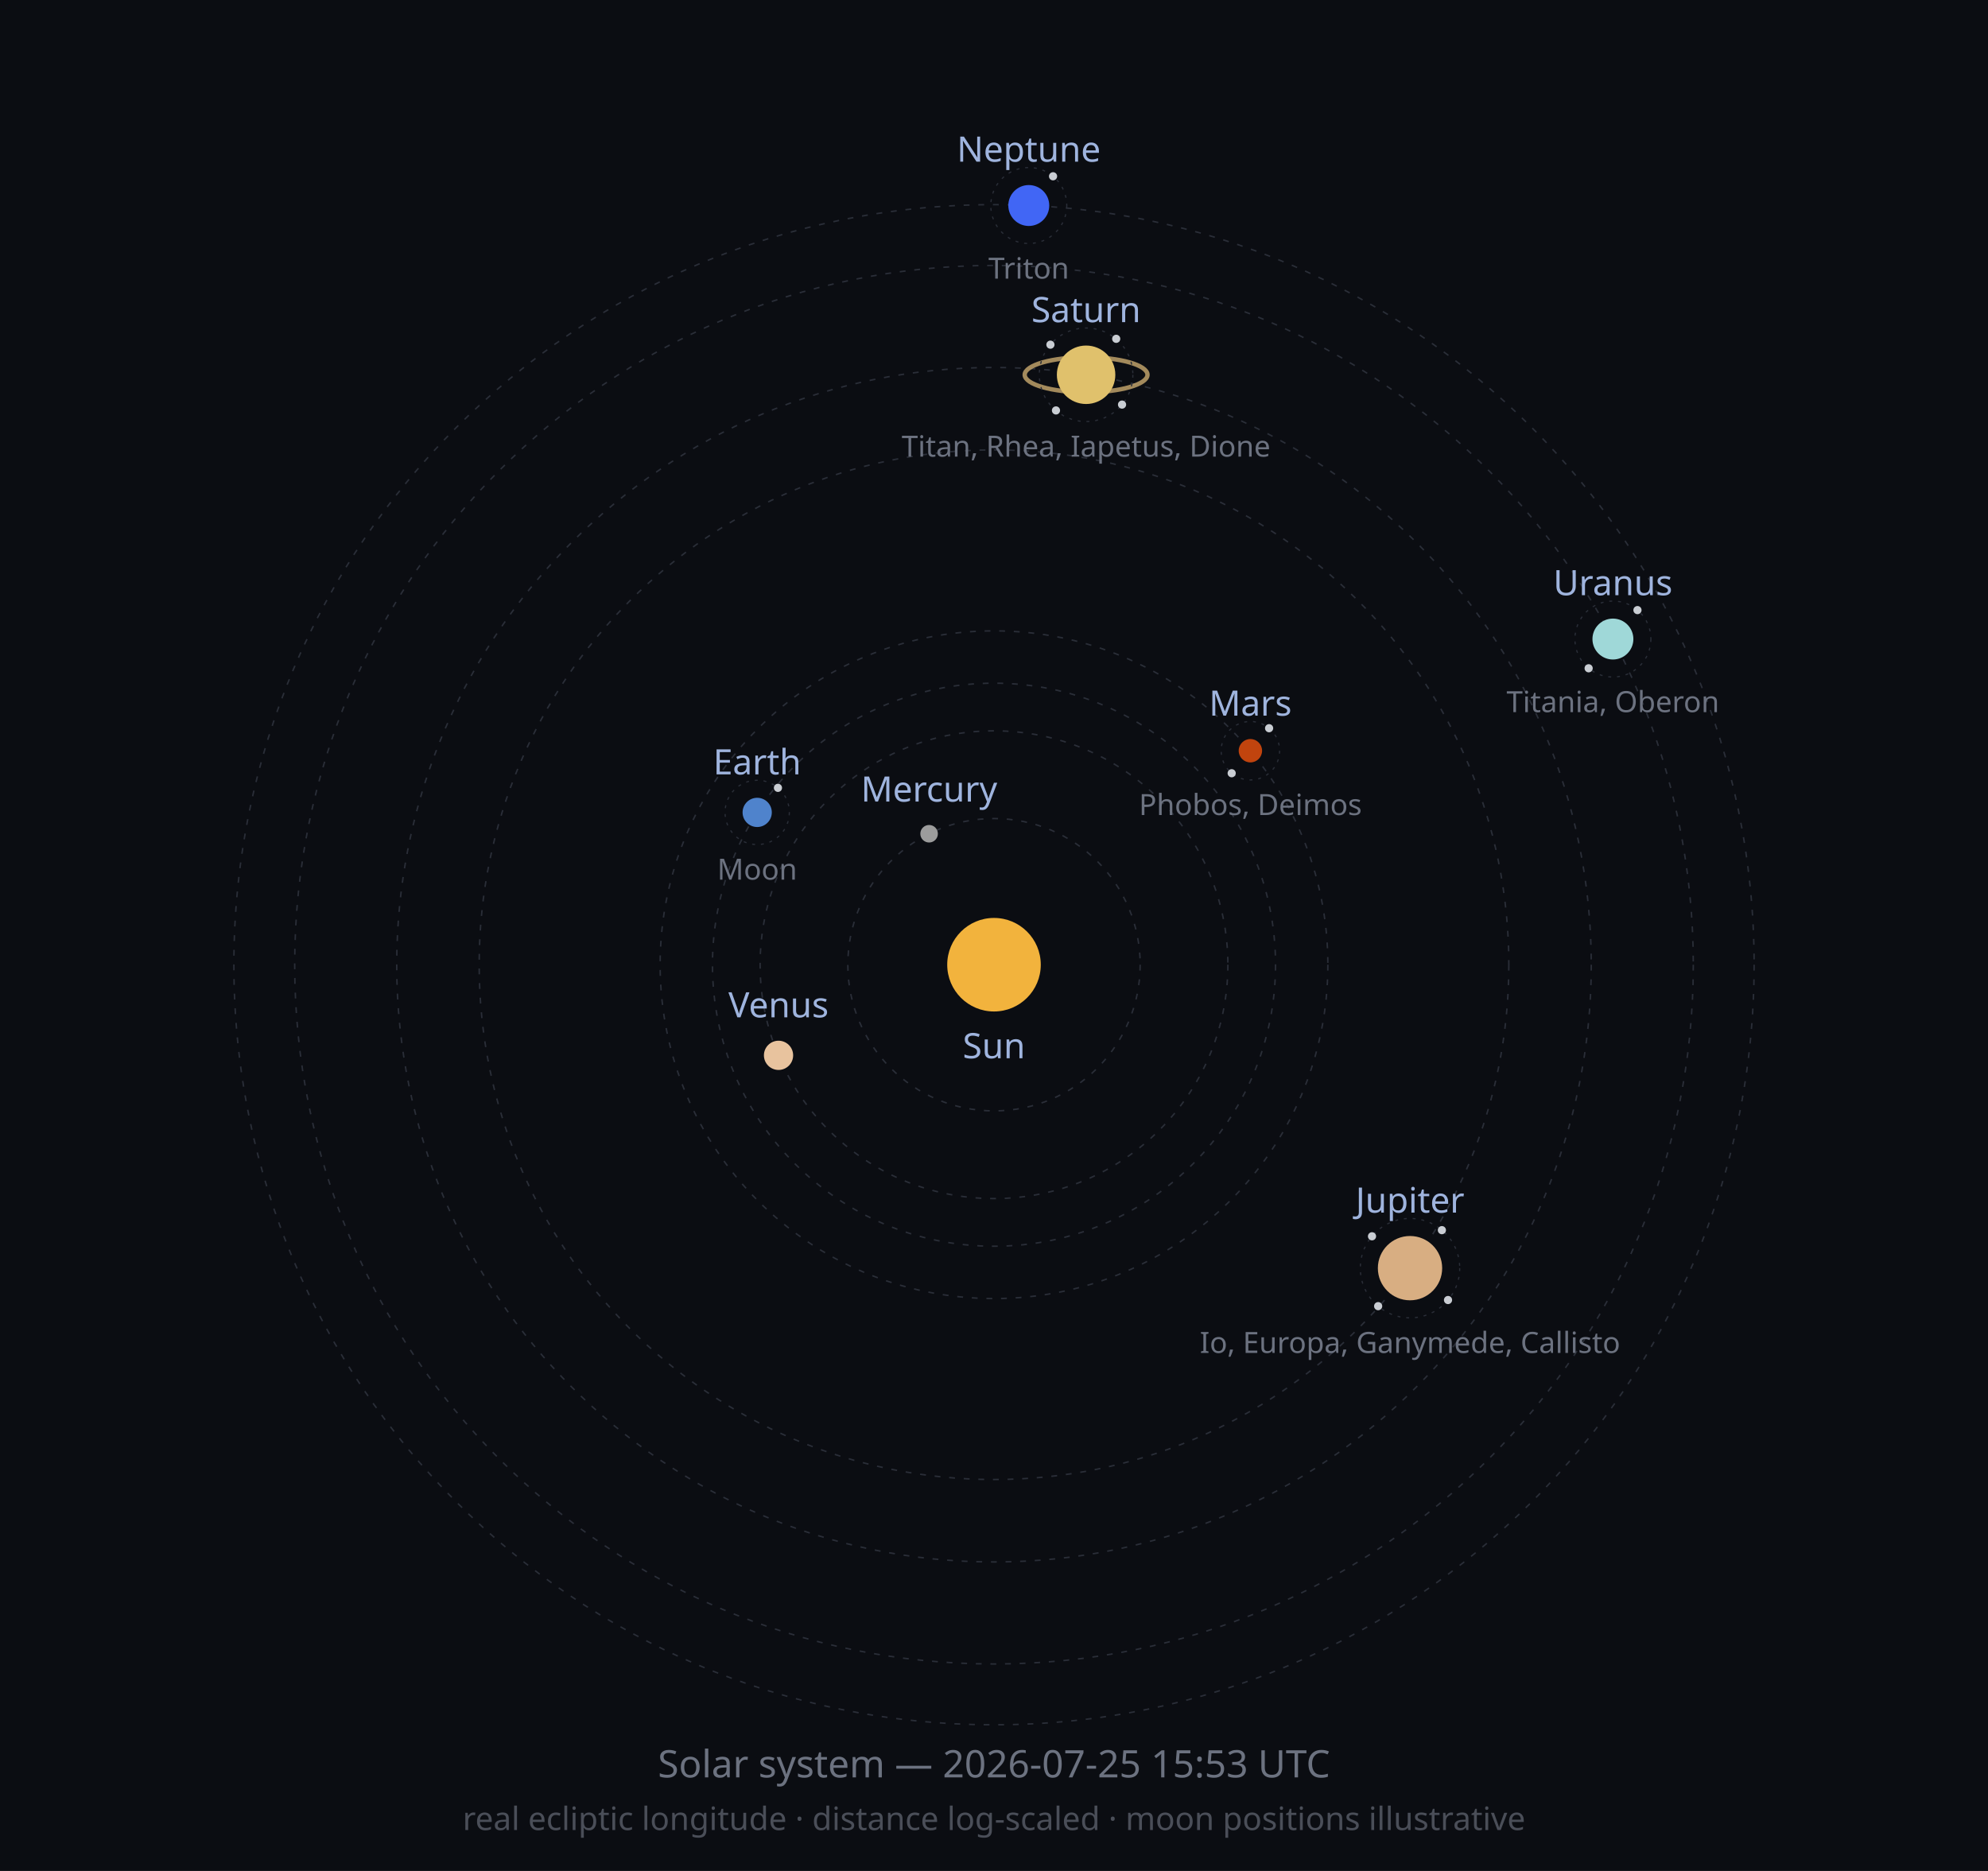
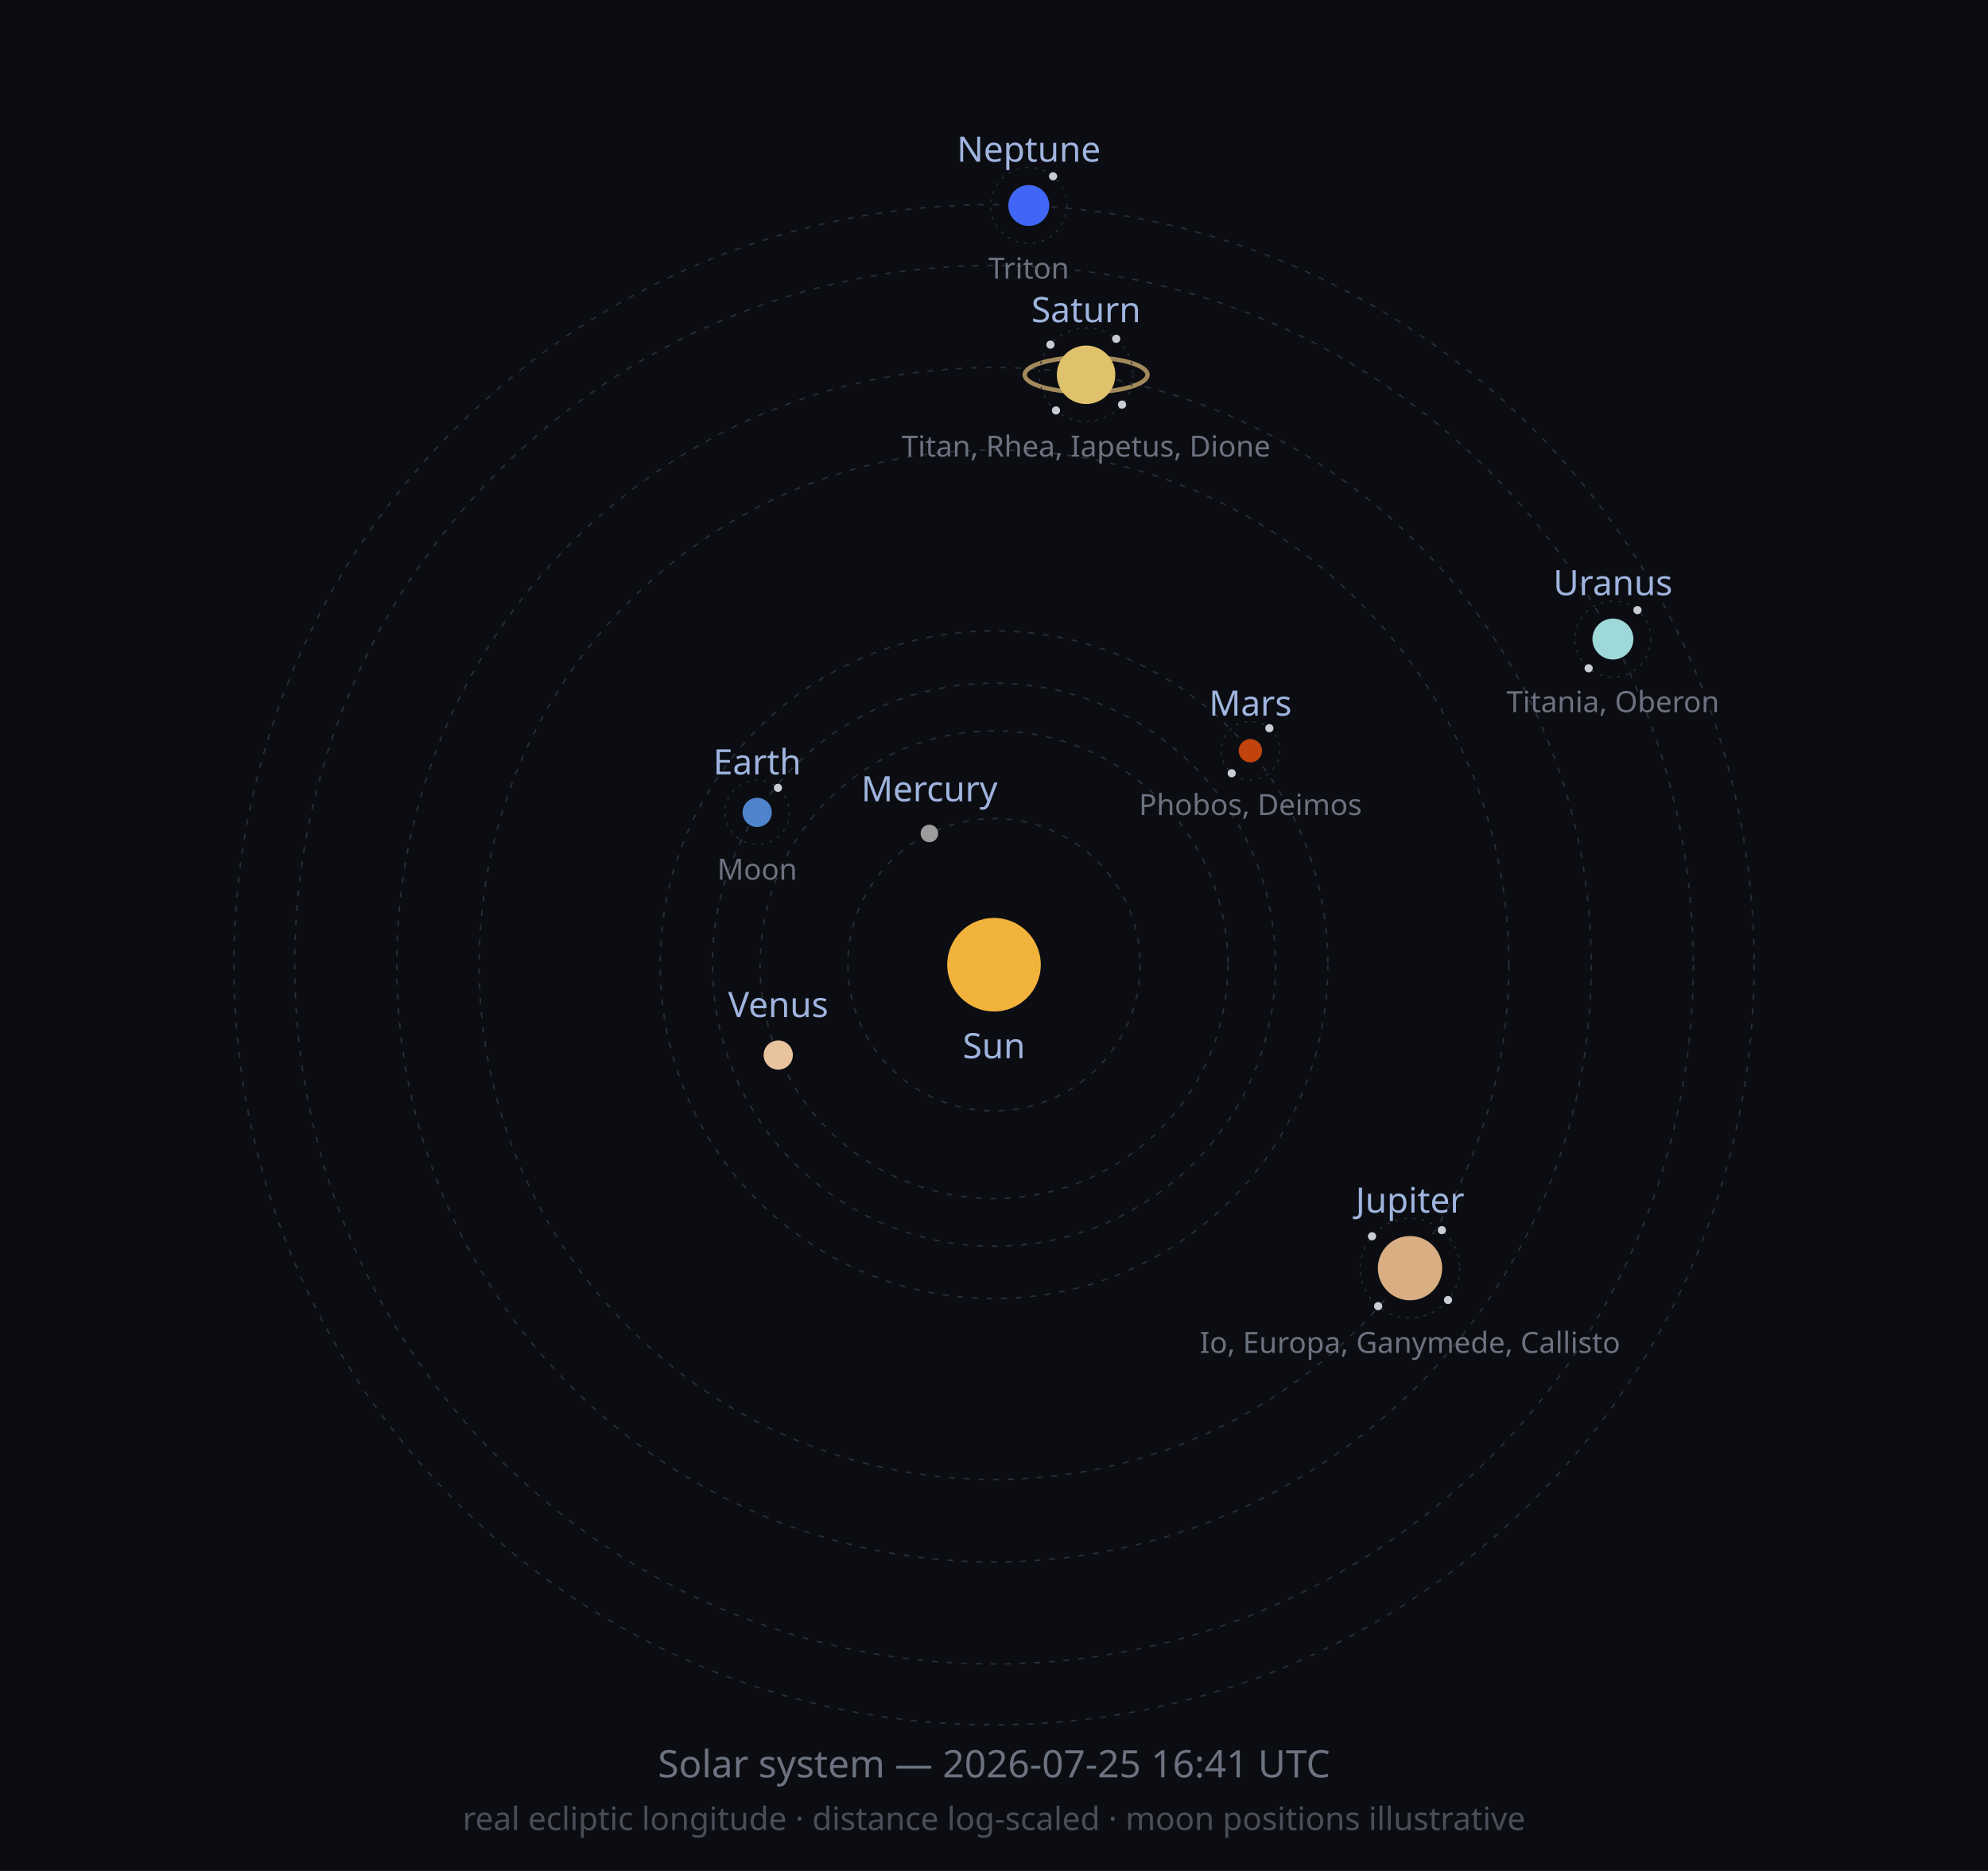
<svg xmlns="http://www.w3.org/2000/svg" width="680" height="640" viewBox="0 0 680 640" role="img">
  <defs>
    <marker id="arrow" viewBox="0 0 10 10" refX="8" refY="5" markerWidth="6" markerHeight="6" orient="auto-start-reverse">
      <path d="M2 1L8 5L2 9" fill="none" stroke="context-stroke" stroke-width="1.5" stroke-linecap="round" stroke-linejoin="round" />
    </marker>
  </defs>
  <style>
  .orbit { fill: none; stroke: #2A2E38; stroke-width: 0.5; stroke-dasharray: 2 3; }
  .moonorbit { fill: none; stroke: #2A2E38; stroke-width: 0.4; stroke-dasharray: 1 2; }
  .lbl { font-family: sans-serif; font-size: 12px; fill: #9FB4DE; }
  .moonlbl { font-family: sans-serif; font-size: 10px; fill: #6C7280; }
</style>
  <rect width="680" height="640" fill="#0B0D12" />
  <circle class="orbit" cx="340" cy="330" r="50.0" />
  <circle class="orbit" cx="340" cy="330" r="80.0" />
  <circle class="orbit" cx="340" cy="330" r="96.3" />
  <circle class="orbit" cx="340" cy="330" r="114.2" />
  <circle class="orbit" cx="340" cy="330" r="176.1" />
  <circle class="orbit" cx="340" cy="330" r="204.3" />
  <circle class="orbit" cx="340" cy="330" r="239.2" />
  <circle class="orbit" cx="340" cy="330" r="260.0" />
  <circle cx="340" cy="330" r="16" fill="#F2B33D" />
  <text class="lbl" x="340" y="362" text-anchor="middle">Sun</text>
-   <circle cx="317.8" cy="285.2" r="3" fill="#9C9C9C" />
-   <text class="lbl" x="317.8" y="274.2" text-anchor="middle">Mercury</text>
-   <circle cx="266.3" cy="361.0" r="5" fill="#E8C39E" />
-   <text class="lbl" x="266.3" y="348.0" text-anchor="middle">Venus</text>
+   <circle cx="317.9" cy="285.1" r="3" fill="#9C9C9C" />
+   <text class="lbl" x="317.9" y="274.1" text-anchor="middle">Mercury</text>
+   <circle cx="266.2" cy="360.9" r="5" fill="#E8C39E" />
+   <text class="lbl" x="266.2" y="347.9" text-anchor="middle">Venus</text>
  <circle cx="259.0" cy="277.9" r="5" fill="#4F83CC" />
  <circle class="moonorbit" cx="259.0" cy="277.9" r="11" />
  <circle cx="266.1" cy="269.5" r="1.4" fill="#C9CDD3" />
  <text class="moonlbl" x="259.0" y="300.9" text-anchor="middle">Moon</text>
  <text class="lbl" x="259.0" y="264.9" text-anchor="middle">Earth</text>
  <circle cx="427.7" cy="256.8" r="4" fill="#C1440E" />
  <circle class="moonorbit" cx="427.7" cy="256.8" r="10" />
-   <circle cx="434.1" cy="249.1" r="1.4" fill="#C9CDD3" />
+   <circle cx="434.2" cy="249.1" r="1.4" fill="#C9CDD3" />
  <circle cx="421.3" cy="264.5" r="1.4" fill="#C9CDD3" />
  <text class="moonlbl" x="427.7" y="278.8" text-anchor="middle">Phobos, Deimos</text>
  <text class="lbl" x="427.7" y="244.8" text-anchor="middle">Mars</text>
  <circle cx="482.3" cy="433.8" r="11" fill="#D8AE82" />
  <circle class="moonorbit" cx="482.3" cy="433.8" r="17" />
  <circle cx="493.2" cy="420.8" r="1.4" fill="#C9CDD3" />
  <circle cx="495.3" cy="444.7" r="1.4" fill="#C9CDD3" />
  <circle cx="471.4" cy="446.8" r="1.4" fill="#C9CDD3" />
  <circle cx="469.3" cy="422.9" r="1.4" fill="#C9CDD3" />
  <text class="moonlbl" x="482.3" y="462.8" text-anchor="middle">Io, Europa, Ganymede, Callisto</text>
  <text class="lbl" x="482.3" y="414.8" text-anchor="middle">Jupiter</text>
  <ellipse cx="371.5" cy="128.2" rx="21.0" ry="6.0" fill="none" stroke="#C9A96E" stroke-width="1.5" opacity="0.8" />
  <circle cx="371.5" cy="128.2" r="10" fill="#E0C16C" />
  <circle class="moonorbit" cx="371.5" cy="128.2" r="16" />
  <circle cx="381.8" cy="115.9" r="1.4" fill="#C9CDD3" />
  <circle cx="383.8" cy="138.4" r="1.4" fill="#C9CDD3" />
  <circle cx="361.2" cy="140.4" r="1.4" fill="#C9CDD3" />
  <circle cx="359.3" cy="117.9" r="1.4" fill="#C9CDD3" />
  <text class="moonlbl" x="371.5" y="156.2" text-anchor="middle">Titan, Rhea, Iapetus, Dione</text>
  <text class="lbl" x="371.5" y="110.2" text-anchor="middle">Saturn</text>
  <circle cx="551.7" cy="218.6" r="7" fill="#9FD8D8" />
  <circle class="moonorbit" cx="551.7" cy="218.6" r="13" />
  <circle cx="560.1" cy="208.7" r="1.4" fill="#C9CDD3" />
  <circle cx="543.4" cy="228.6" r="1.4" fill="#C9CDD3" />
  <text class="moonlbl" x="551.7" y="243.6" text-anchor="middle">Titania, Oberon</text>
  <text class="lbl" x="551.7" y="203.6" text-anchor="middle">Uranus</text>
  <circle cx="351.9" cy="70.3" r="7" fill="#4166F5" />
  <circle class="moonorbit" cx="351.9" cy="70.3" r="13" />
  <circle cx="360.2" cy="60.3" r="1.4" fill="#C9CDD3" />
  <text class="moonlbl" x="351.9" y="95.3" text-anchor="middle">Triton</text>
  <text class="lbl" x="351.9" y="55.3" text-anchor="middle">Neptune</text>
-   <text x="340" y="608" font-size="13" fill="#6C7280" text-anchor="middle" font-family="sans-serif">Solar system — 2026-07-25 15:53 UTC</text>
+   <text x="340" y="608" font-size="13" fill="#6C7280" text-anchor="middle" font-family="sans-serif">Solar system — 2026-07-25 16:41 UTC</text>
  <text x="340" y="626" font-size="11" fill="#4A4E58" text-anchor="middle" font-family="sans-serif">real ecliptic longitude · distance log-scaled · moon positions illustrative</text>
</svg>
